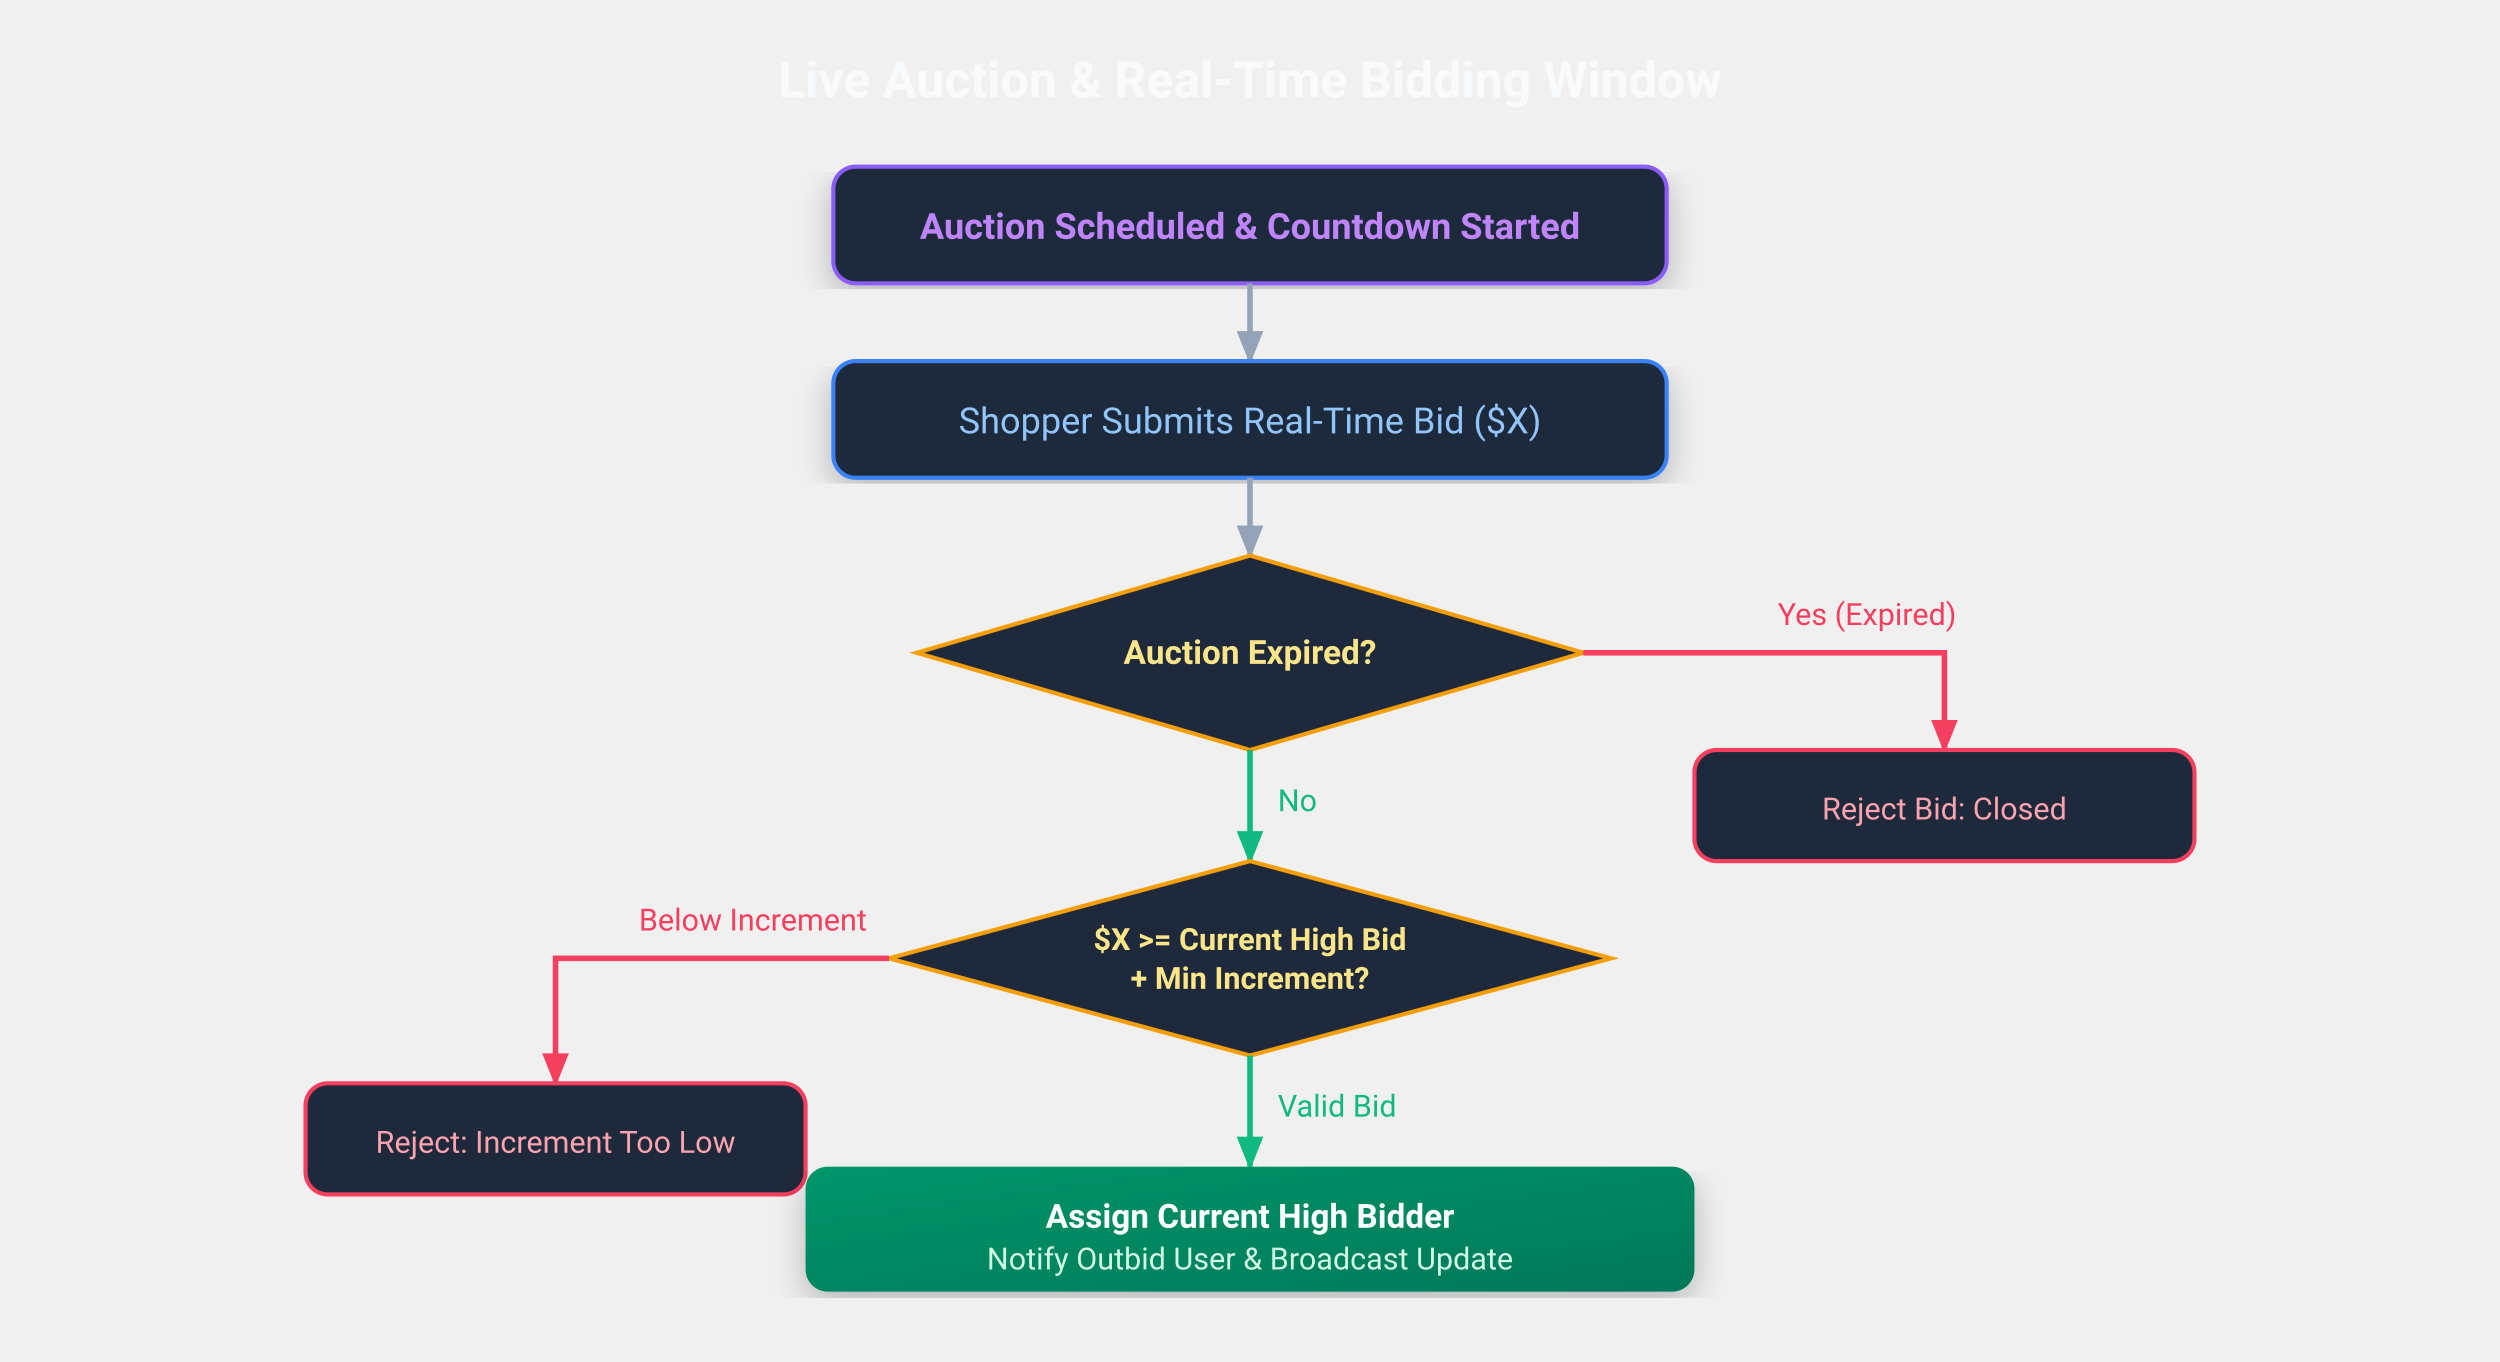
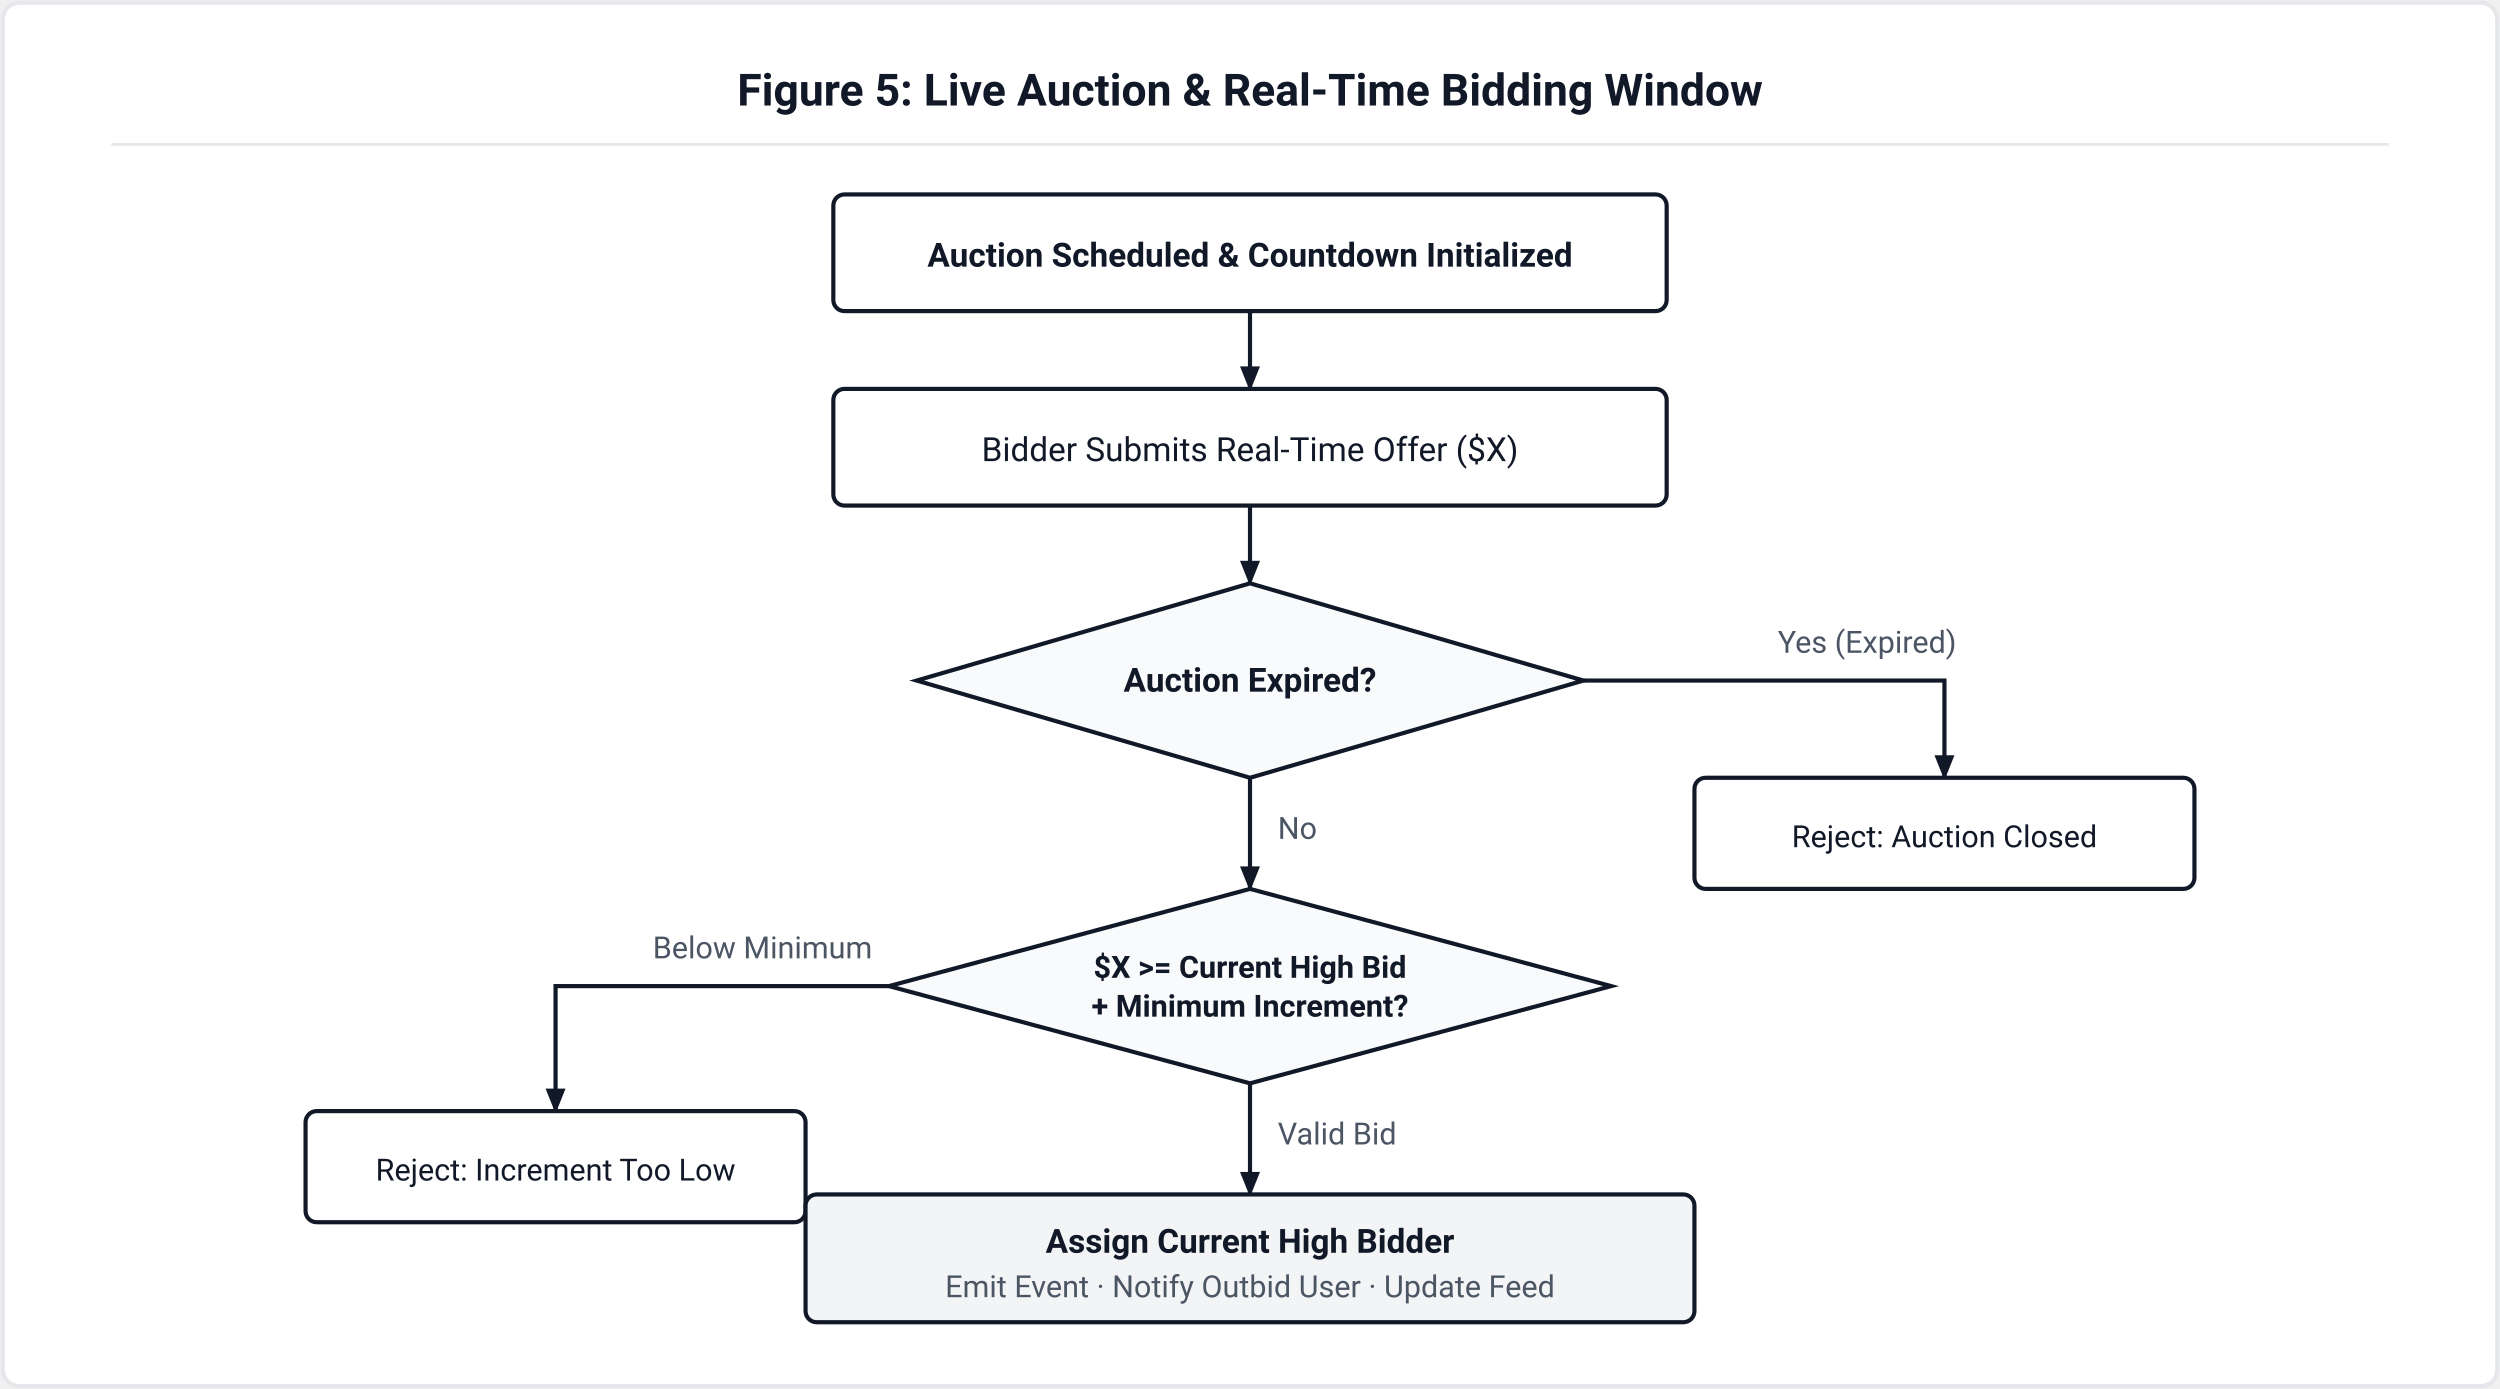
- <svg xmlns="http://www.w3.org/2000/svg" viewBox="0 0 900 490" width="100%" height="100%" style="background-color: #0f172a; font-family: -apple-system, BlinkMacSystemFont, 'Segoe UI', Roboto, Helvetica, Arial, sans-serif;">
+ <svg xmlns="http://www.w3.org/2000/svg" viewBox="0 0 900 500" width="100%" height="100%" style="background-color: #ffffff; font-family: -apple-system, BlinkMacSystemFont, 'Segoe UI', Roboto, 'Helvetica Neue', Arial, sans-serif;">
  <defs>
    <marker id="arrow" viewBox="0 0 10 10" refX="9" refY="5" markerWidth="6" markerHeight="6" orient="auto-start-reverse">
-       <path d="M 0 1 L 10 5 L 0 9 z" fill="#94a3b8" />
+       <path d="M 0 1 L 10 5 L 0 9 z" fill="#111827" />
    </marker>
-     <marker id="arrow-indigo" viewBox="0 0 10 10" refX="9" refY="5" markerWidth="6" markerHeight="6" orient="auto-start-reverse">
-       <path d="M 0 1 L 10 5 L 0 9 z" fill="#6366f1" />
-     </marker>
-     <marker id="arrow-emerald" viewBox="0 0 10 10" refX="9" refY="5" markerWidth="6" markerHeight="6" orient="auto-start-reverse">
-       <path d="M 0 1 L 10 5 L 0 9 z" fill="#10b981" />
-     </marker>
-     <marker id="arrow-rose" viewBox="0 0 10 10" refX="9" refY="5" markerWidth="6" markerHeight="6" orient="auto-start-reverse">
-       <path d="M 0 1 L 10 5 L 0 9 z" fill="#f43f5e" />
-     </marker>
-     <filter id="shadow" x="-5%" y="-5%" width="110%" height="110%">
-       <feDropShadow dx="0" dy="4" stdDeviation="6" flood-color="#000000" flood-opacity="0.25" />
-     </filter>
-     <linearGradient id="primaryGrad" x1="0%" y1="0%" x2="100%" y2="100%">
-       <stop offset="0%" stop-color="#4f46e5" />
-       <stop offset="100%" stop-color="#3730a3" />
-     </linearGradient>
-     <linearGradient id="cardGrad" x1="0%" y1="0%" x2="100%" y2="100%">
-       <stop offset="0%" stop-color="#1e293b" />
-       <stop offset="100%" stop-color="#0f172a" />
-     </linearGradient>
-     <linearGradient id="emeraldGrad" x1="0%" y1="0%" x2="100%" y2="100%">
-       <stop offset="0%" stop-color="#059669" />
-       <stop offset="100%" stop-color="#047857" />
-     </linearGradient>
-     <linearGradient id="amberGrad" x1="0%" y1="0%" x2="100%" y2="100%">
-       <stop offset="0%" stop-color="#d97706" />
-       <stop offset="100%" stop-color="#b45309" />
-     </linearGradient>
-     <linearGradient id="roseGrad" x1="0%" y1="0%" x2="100%" y2="100%">
-       <stop offset="0%" stop-color="#e11d48" />
-       <stop offset="100%" stop-color="#be123c" />
-     </linearGradient>
  </defs>
-   <text x="450" y="35" text-anchor="middle" fill="#f8fafc" font-size="18" font-weight="700">Live Auction &amp; Real-Time Bidding Window</text>
-   <rect x="300" y="60" width="300" height="42" rx="8" fill="#1e293b" stroke="#8b5cf6" stroke-width="1.5" filter="url(#shadow)" />
-   <text x="450" y="86" text-anchor="middle" fill="#c084fc" font-size="13" font-weight="600">Auction Scheduled &amp; Countdown Started</text>
-   <path d="M 450 102 L 450 130" fill="none" stroke="#94a3b8" stroke-width="2" marker-end="url(#arrow)" />
-   <rect x="300" y="130" width="300" height="42" rx="8" fill="#1e293b" stroke="#3b82f6" stroke-width="1.5" filter="url(#shadow)" />
-   <text x="450" y="156" text-anchor="middle" fill="#93c5fd" font-size="13">Shopper Submits Real-Time Bid ($X)</text>
-   <path d="M 450 172 L 450 200" fill="none" stroke="#94a3b8" stroke-width="2" marker-end="url(#arrow)" />
-   <polygon points="450,200 570,235 450,270 330,235" fill="#1e293b" stroke="#f59e0b" stroke-width="1.5" />
-   <text x="450" y="239" text-anchor="middle" fill="#fde68a" font-size="12" font-weight="600">Auction Expired?</text>
-   <path d="M 570 235 L 700 235 L 700 270" fill="none" stroke="#f43f5e" stroke-width="2" marker-end="url(#arrow-rose)" />
-   <text x="640" y="225" fill="#f43f5e" font-size="11">Yes (Expired)</text>
-   <rect x="610" y="270" width="180" height="40" rx="8" fill="#1e293b" stroke="#f43f5e" stroke-width="1.5" />
-   <text x="700" y="295" text-anchor="middle" fill="#fda4af" font-size="11">Reject Bid: Closed</text>
-   <path d="M 450 270 L 450 310" fill="none" stroke="#10b981" stroke-width="2" marker-end="url(#arrow-emerald)" />
-   <text x="460" y="292" fill="#10b981" font-size="11">No</text>
-   <polygon points="450,310 580,345 450,380 320,345" fill="#1e293b" stroke="#f59e0b" stroke-width="1.5" />
-   <text x="450" y="342" text-anchor="middle" fill="#fde68a" font-size="11" font-weight="600">$X &gt;= Current High Bid</text>
-   <text x="450" y="356" text-anchor="middle" fill="#fde68a" font-size="11" font-weight="600">+ Min Increment?</text>
-   <path d="M 320 345 L 200 345 L 200 390" fill="none" stroke="#f43f5e" stroke-width="2" marker-end="url(#arrow-rose)" />
-   <text x="230" y="335" fill="#f43f5e" font-size="11">Below Increment</text>
-   <rect x="110" y="390" width="180" height="40" rx="8" fill="#1e293b" stroke="#f43f5e" stroke-width="1.5" />
-   <text x="200" y="415" text-anchor="middle" fill="#fda4af" font-size="11">Reject: Increment Too Low</text>
-   <path d="M 450 380 L 450 420" fill="none" stroke="#10b981" stroke-width="2" marker-end="url(#arrow-emerald)" />
-   <text x="460" y="402" fill="#10b981" font-size="11">Valid Bid</text>
-   <rect x="290" y="420" width="320" height="45" rx="8" fill="url(#emeraldGrad)" filter="url(#shadow)" />
-   <text x="450" y="442" text-anchor="middle" fill="#ffffff" font-size="12" font-weight="700">Assign Current High Bidder</text>
-   <text x="450" y="457" text-anchor="middle" fill="#d1fae5" font-size="11">Notify Outbid User &amp; Broadcast Update</text>
+   <rect x="1" y="1" width="898" height="498" rx="6" fill="#ffffff" stroke="#e5e7eb" stroke-width="1.5" />
+   <text x="450" y="38" text-anchor="middle" fill="#111827" font-size="16" font-weight="700">Figure 5: Live Auction &amp; Real-Time Bidding Window</text>
+   <line x1="40" y1="52" x2="860" y2="52" stroke="#e5e7eb" stroke-width="1" />
+   <rect x="300" y="70" width="300" height="42" rx="4" fill="#ffffff" stroke="#111827" stroke-width="1.5" />
+   <text x="450" y="96" text-anchor="middle" fill="#111827" font-size="12" font-weight="600">Auction Scheduled &amp; Countdown Initialized</text>
+   <path d="M 450 112 L 450 140" fill="none" stroke="#111827" stroke-width="1.5" marker-end="url(#arrow)" />
+   <rect x="300" y="140" width="300" height="42" rx="4" fill="#ffffff" stroke="#111827" stroke-width="1.5" />
+   <text x="450" y="166" text-anchor="middle" fill="#111827" font-size="12">Bidder Submits Real-Time Offer ($X)</text>
+   <path d="M 450 182 L 450 210" fill="none" stroke="#111827" stroke-width="1.5" marker-end="url(#arrow)" />
+   <polygon points="450,210 570,245 450,280 330,245" fill="#f9fafb" stroke="#111827" stroke-width="1.5" />
+   <text x="450" y="249" text-anchor="middle" fill="#111827" font-size="12" font-weight="600">Auction Expired?</text>
+   <path d="M 570 245 L 700 245 L 700 280" fill="none" stroke="#111827" stroke-width="1.5" marker-end="url(#arrow)" />
+   <text x="640" y="235" fill="#4b5563" font-size="11">Yes (Expired)</text>
+   <rect x="610" y="280" width="180" height="40" rx="4" fill="#ffffff" stroke="#111827" stroke-width="1.5" />
+   <text x="700" y="305" text-anchor="middle" fill="#111827" font-size="11">Reject: Auction Closed</text>
+   <path d="M 450 280 L 450 320" fill="none" stroke="#111827" stroke-width="1.5" marker-end="url(#arrow)" />
+   <text x="460" y="302" fill="#4b5563" font-size="11">No</text>
+   <polygon points="450,320 580,355 450,390 320,355" fill="#f9fafb" stroke="#111827" stroke-width="1.5" />
+   <text x="450" y="352" text-anchor="middle" fill="#111827" font-size="11" font-weight="600">$X &gt;= Current High Bid</text>
+   <text x="450" y="366" text-anchor="middle" fill="#111827" font-size="11" font-weight="600">+ Minimum Increment?</text>
+   <path d="M 320 355 L 200 355 L 200 400" fill="none" stroke="#111827" stroke-width="1.5" marker-end="url(#arrow)" />
+   <text x="235" y="345" fill="#4b5563" font-size="11">Below Minimum</text>
+   <rect x="110" y="400" width="180" height="40" rx="4" fill="#ffffff" stroke="#111827" stroke-width="1.5" />
+   <text x="200" y="425" text-anchor="middle" fill="#111827" font-size="11">Reject: Increment Too Low</text>
+   <path d="M 450 390 L 450 430" fill="none" stroke="#111827" stroke-width="1.5" marker-end="url(#arrow)" />
+   <text x="460" y="412" fill="#4b5563" font-size="11">Valid Bid</text>
+   <rect x="290" y="430" width="320" height="46" rx="4" fill="#f3f4f6" stroke="#111827" stroke-width="1.5" />
+   <text x="450" y="451" text-anchor="middle" fill="#111827" font-size="12" font-weight="700">Assign Current High Bidder</text>
+   <text x="450" y="467" text-anchor="middle" fill="#4b5563" font-size="11">Emit Event · Notify Outbid User · Update Feed</text>
</svg>
